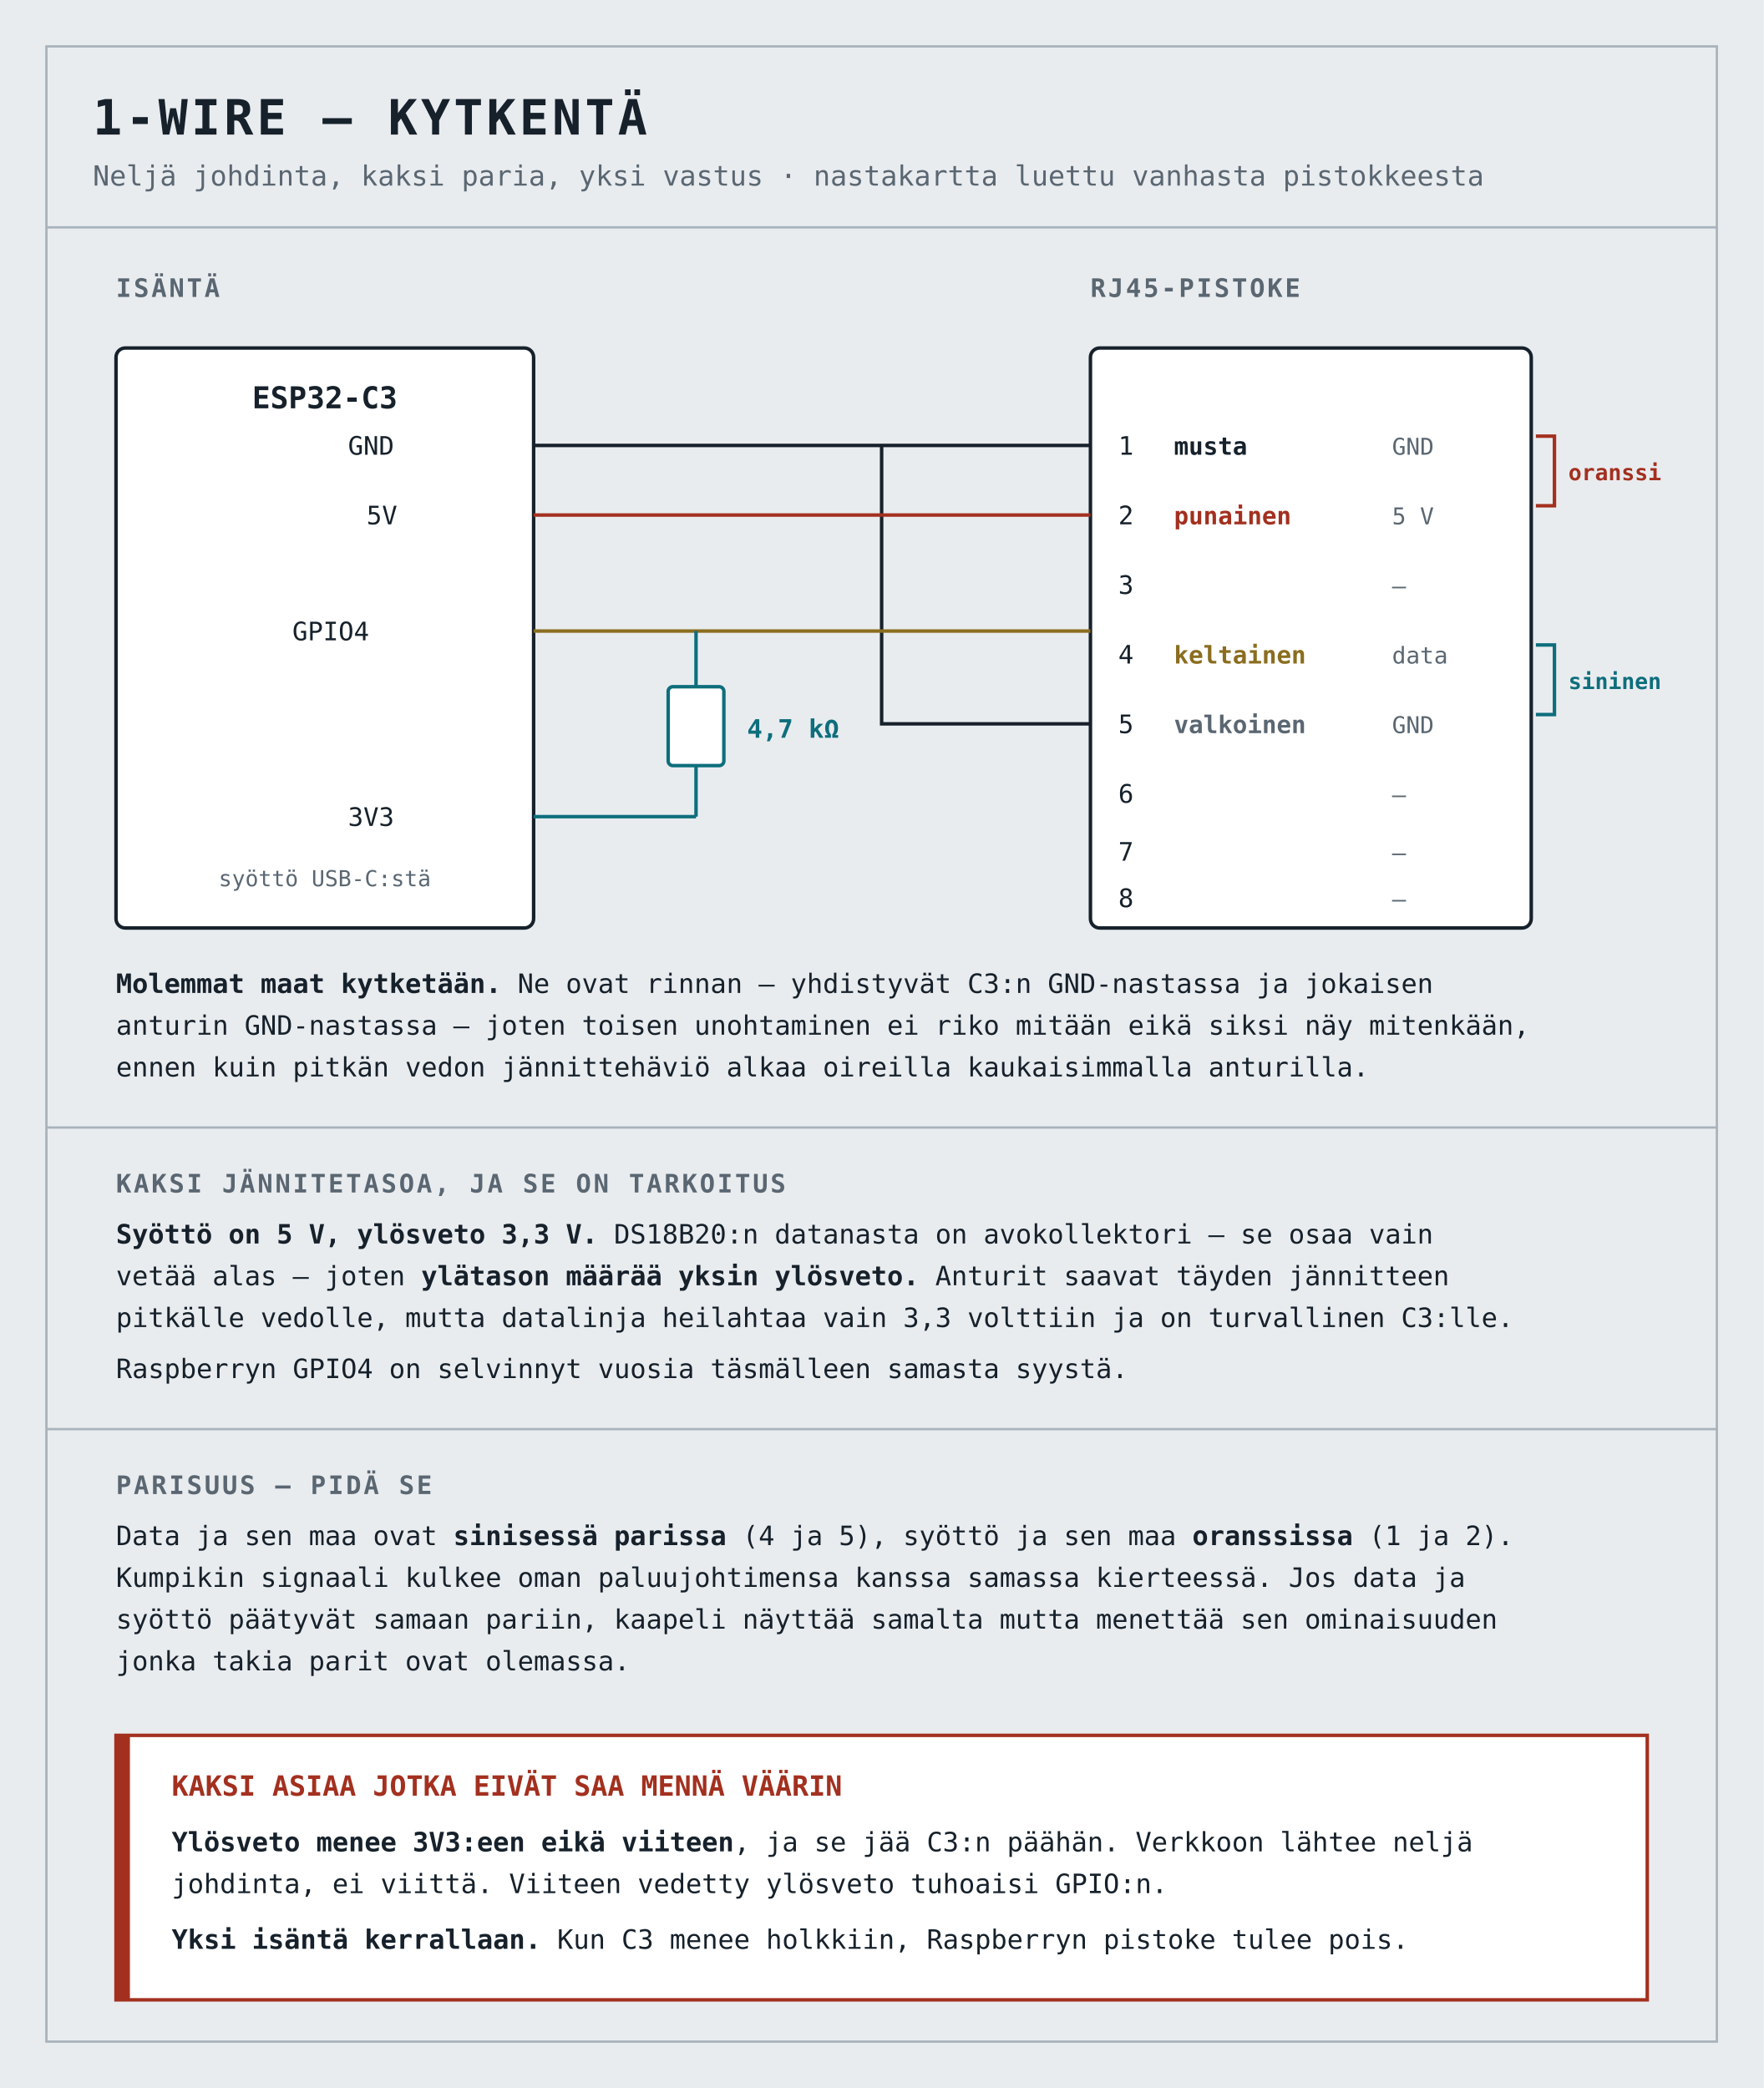
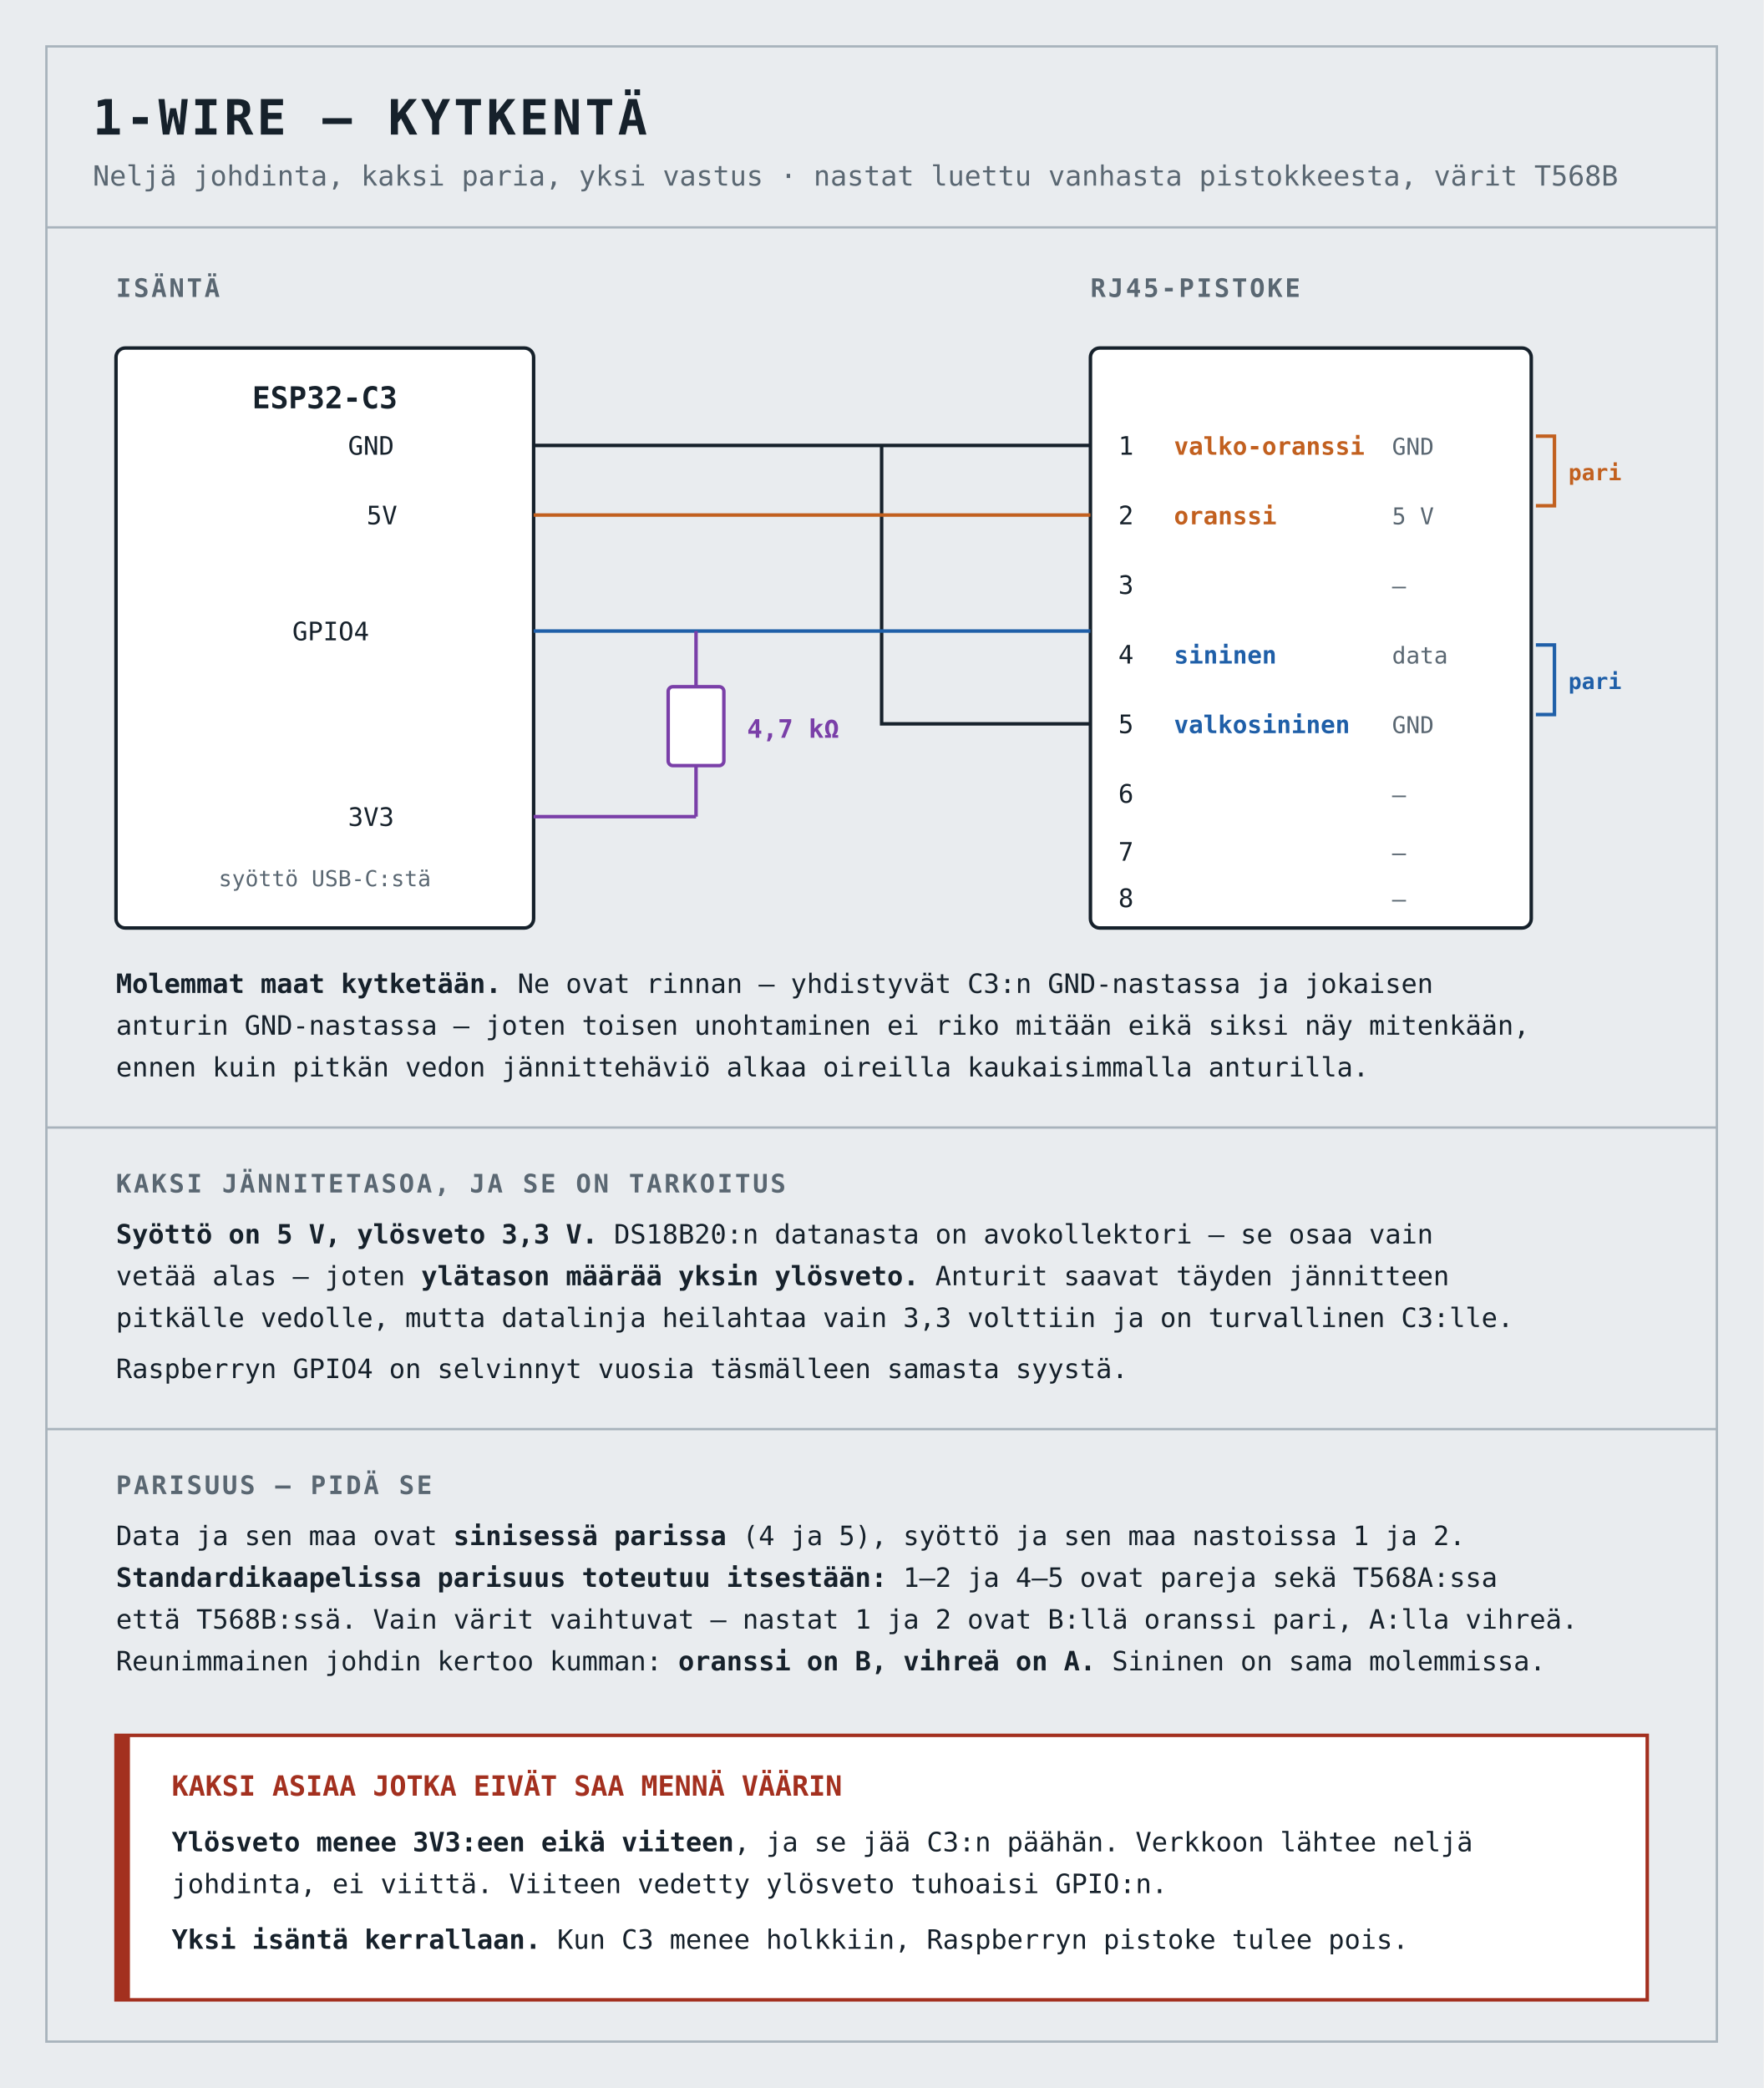
<svg xmlns="http://www.w3.org/2000/svg" viewBox="0 0 760 900" width="760" height="900" font-family="ui-monospace, SFMono-Regular, Menlo, Consolas, monospace">
  <rect width="760" height="900" fill="#E9ECEF" />
  <rect x="20" y="20" width="720" height="860" fill="none" stroke="#A8B3BC" />
  <text x="40" y="58" font-size="21" font-weight="700" fill="#16212B" letter-spacing="1.5">1-WIRE — KYTKENTÄ</text>
-   <text x="40" y="80" font-size="12" fill="#5A6772">Neljä johdinta, kaksi paria, yksi vastus · nastakartta luettu vanhasta pistokkeesta</text>
+   <text x="40" y="80" font-size="12" fill="#5A6772">Neljä johdinta, kaksi paria, yksi vastus · nastat luettu vanhasta pistokkeesta, värit T568B</text>
  <line x1="20" y1="98" x2="740" y2="98" stroke="#A8B3BC" />
  <text x="50" y="128" font-size="11" font-weight="700" fill="#5A6772" letter-spacing="1">ISÄNTÄ</text>
  <text x="470" y="128" font-size="11" font-weight="700" fill="#5A6772" letter-spacing="1">RJ45-PISTOKE</text>
  <rect x="50" y="150" width="180" height="250" rx="4" fill="#FFFFFF" stroke="#16212B" stroke-width="1.5" />
  <text x="140" y="176" font-size="13" font-weight="700" fill="#16212B" text-anchor="middle">ESP32-C3</text>
  <g font-size="11" fill="#16212B">
    <text x="150" y="196">GND</text>
    <text x="158" y="226">5V</text>
    <text x="126" y="276">GPIO4</text>
    <text x="150" y="356">3V3</text>
  </g>
  <text x="140" y="382" font-size="9.5" fill="#5A6772" text-anchor="middle">syöttö USB-C:stä</text>
  <rect x="470" y="150" width="190" height="250" rx="4" fill="#FFFFFF" stroke="#16212B" stroke-width="1.5" />
  <g font-size="11" fill="#16212B">
    <text x="482" y="196">1</text>
    <text x="482" y="226">2</text>
    <text x="482" y="256">3</text>
    <text x="482" y="286">4</text>
    <text x="482" y="316">5</text>
    <text x="482" y="346">6</text>
    <text x="482" y="371">7</text>
    <text x="482" y="391">8</text>
  </g>
  <g font-size="10.5" font-weight="700">
-     <text x="506" y="196" fill="#16212B">musta</text>
-     <text x="506" y="226" fill="#A3301F">punainen</text>
-     <text x="506" y="286" fill="#8A6D1F">keltainen</text>
-     <text x="506" y="316" fill="#5A6772">valkoinen</text>
+     <text x="506" y="196" fill="#C2601F">valko-oranssi</text>
+     <text x="506" y="226" fill="#C2601F">oranssi</text>
+     <text x="506" y="286" fill="#1F5FA8">sininen</text>
+     <text x="506" y="316" fill="#1F5FA8">valkosininen</text>
  </g>
  <g font-size="10" fill="#5A6772">
    <text x="600" y="196">GND</text>
    <text x="600" y="226">5 V</text>
    <text x="600" y="256">—</text>
    <text x="600" y="286">data</text>
    <text x="600" y="316">GND</text>
    <text x="600" y="346">—</text>
    <text x="600" y="371">—</text>
    <text x="600" y="391">—</text>
  </g>
-   <g stroke="#A3301F" stroke-width="1.5" fill="none">
+   <g stroke="#C2601F" stroke-width="1.5" fill="none">
    <path d="M 662 188 L 670 188 L 670 218 L 662 218" />
  </g>
-   <text x="676" y="207" font-size="9.5" font-weight="700" fill="#A3301F">oranssi</text>
-   <g stroke="#0E6E7C" stroke-width="1.5" fill="none">
+   <text x="676" y="207" font-size="9.5" font-weight="700" fill="#C2601F">pari</text>
+   <g stroke="#1F5FA8" stroke-width="1.5" fill="none">
    <path d="M 662 278 L 670 278 L 670 308 L 662 308" />
  </g>
-   <text x="676" y="297" font-size="9.5" font-weight="700" fill="#0E6E7C">sininen</text>
+   <text x="676" y="297" font-size="9.5" font-weight="700" fill="#1F5FA8">pari</text>
  <g stroke="#16212B" stroke-width="1.5" fill="none">
    <line x1="230" y1="192" x2="470" y2="192" />
    <path d="M 380 192 L 380 312 L 470 312" />
  </g>
-   <g stroke="#A3301F" stroke-width="1.5" fill="none">
+   <g stroke="#C2601F" stroke-width="1.5" fill="none">
    <line x1="230" y1="222" x2="470" y2="222" />
  </g>
-   <g stroke="#8A6D1F" stroke-width="1.5" fill="none">
+   <g stroke="#1F5FA8" stroke-width="1.5" fill="none">
    <line x1="230" y1="272" x2="470" y2="272" />
  </g>
-   <g stroke="#0E6E7C" stroke-width="1.5" fill="none">
+   <g stroke="#7A3FA8" stroke-width="1.5" fill="none">
    <line x1="300" y1="272" x2="300" y2="296" />
    <line x1="300" y1="330" x2="300" y2="352" />
    <line x1="230" y1="352" x2="300" y2="352" />
  </g>
-   <rect x="288" y="296" width="24" height="34" rx="2" fill="#FFFFFF" stroke="#0E6E7C" stroke-width="1.5" />
-   <text x="322" y="318" font-size="11" font-weight="700" fill="#0E6E7C">4,7 kΩ</text>
+   <rect x="288" y="296" width="24" height="34" rx="2" fill="#FFFFFF" stroke="#7A3FA8" stroke-width="1.5" />
+   <text x="322" y="318" font-size="11" font-weight="700" fill="#7A3FA8">4,7 kΩ</text>
  <text x="50" y="428" font-size="11.5" fill="#16212B">
    <tspan font-weight="700">Molemmat maat kytketään.</tspan> Ne ovat rinnan — yhdistyvät C3:n GND-nastassa ja jokaisen</text>
  <text x="50" y="446" font-size="11.5" fill="#16212B">anturin GND-nastassa — joten toisen unohtaminen ei riko mitään eikä siksi näy mitenkään,</text>
  <text x="50" y="464" font-size="11.5" fill="#16212B">ennen kuin pitkän vedon jännittehäviö alkaa oireilla kaukaisimmalla anturilla.</text>
  <line x1="20" y1="486" x2="740" y2="486" stroke="#A8B3BC" />
  <text x="50" y="514" font-size="11" font-weight="700" fill="#5A6772" letter-spacing="1">KAKSI JÄNNITETASOA, JA SE ON TARKOITUS</text>
  <text x="50" y="536" font-size="11.5" fill="#16212B">
    <tspan font-weight="700">Syöttö on 5 V, ylösveto 3,3 V.</tspan> DS18B20:n datanasta on avokollektori — se osaa vain</text>
  <text x="50" y="554" font-size="11.5" fill="#16212B">vetää alas — joten <tspan font-weight="700">ylätason määrää yksin ylösveto.</tspan> Anturit saavat täyden jännitteen</text>
  <text x="50" y="572" font-size="11.5" fill="#16212B">pitkälle vedolle, mutta datalinja heilahtaa vain 3,3 volttiin ja on turvallinen C3:lle.</text>
  <text x="50" y="594" font-size="11.5" fill="#16212B">Raspberryn GPIO4 on selvinnyt vuosia täsmälleen samasta syystä.</text>
  <line x1="20" y1="616" x2="740" y2="616" stroke="#A8B3BC" />
  <text x="50" y="644" font-size="11" font-weight="700" fill="#5A6772" letter-spacing="1">PARISUUS — PIDÄ SE</text>
-   <text x="50" y="666" font-size="11.5" fill="#16212B">Data ja sen maa ovat <tspan font-weight="700">sinisessä parissa</tspan> (4 ja 5), syöttö ja sen maa <tspan font-weight="700">oranssissa</tspan> (1 ja 2).</text>
-   <text x="50" y="684" font-size="11.5" fill="#16212B">Kumpikin signaali kulkee oman paluujohtimensa kanssa samassa kierteessä. Jos data ja</text>
-   <text x="50" y="702" font-size="11.5" fill="#16212B">syöttö päätyvät samaan pariin, kaapeli näyttää samalta mutta menettää sen ominaisuuden</text>
-   <text x="50" y="720" font-size="11.5" fill="#16212B">jonka takia parit ovat olemassa.</text>
+   <text x="50" y="666" font-size="11.5" fill="#16212B">Data ja sen maa ovat <tspan font-weight="700">sinisessä parissa</tspan> (4 ja 5), syöttö ja sen maa nastoissa 1 ja 2.</text>
+   <text x="50" y="684" font-size="11.5" fill="#16212B">
+     <tspan font-weight="700">Standardikaapelissa parisuus toteutuu itsestään:</tspan> 1–2 ja 4–5 ovat pareja sekä T568A:ssa</text>
+   <text x="50" y="702" font-size="11.5" fill="#16212B">että T568B:ssä. Vain värit vaihtuvat — nastat 1 ja 2 ovat B:llä oranssi pari, A:lla vihreä.</text>
+   <text x="50" y="720" font-size="11.5" fill="#16212B">Reunimmainen johdin kertoo kumman: <tspan font-weight="700">oranssi on B, vihreä on A.</tspan> Sininen on sama molemmissa.</text>
  <rect x="50" y="748" width="660" height="114" fill="#FFFFFF" stroke="#A3301F" stroke-width="1.5" />
  <rect x="50" y="748" width="6" height="114" fill="#A3301F" />
  <text x="74" y="774" font-size="12" font-weight="700" fill="#A3301F">KAKSI ASIAA JOTKA EIVÄT SAA MENNÄ VÄÄRIN</text>
  <text x="74" y="798" font-size="11.5" fill="#16212B">
    <tspan font-weight="700">Ylösveto menee 3V3:een eikä viiteen</tspan>, ja se jää C3:n päähän. Verkkoon lähtee neljä</text>
  <text x="74" y="816" font-size="11.5" fill="#16212B">johdinta, ei viittä. Viiteen vedetty ylösveto tuhoaisi GPIO:n.</text>
  <text x="74" y="840" font-size="11.5" fill="#16212B">
    <tspan font-weight="700">Yksi isäntä kerrallaan.</tspan> Kun C3 menee holkkiin, Raspberryn pistoke tulee pois.</text>
</svg>
